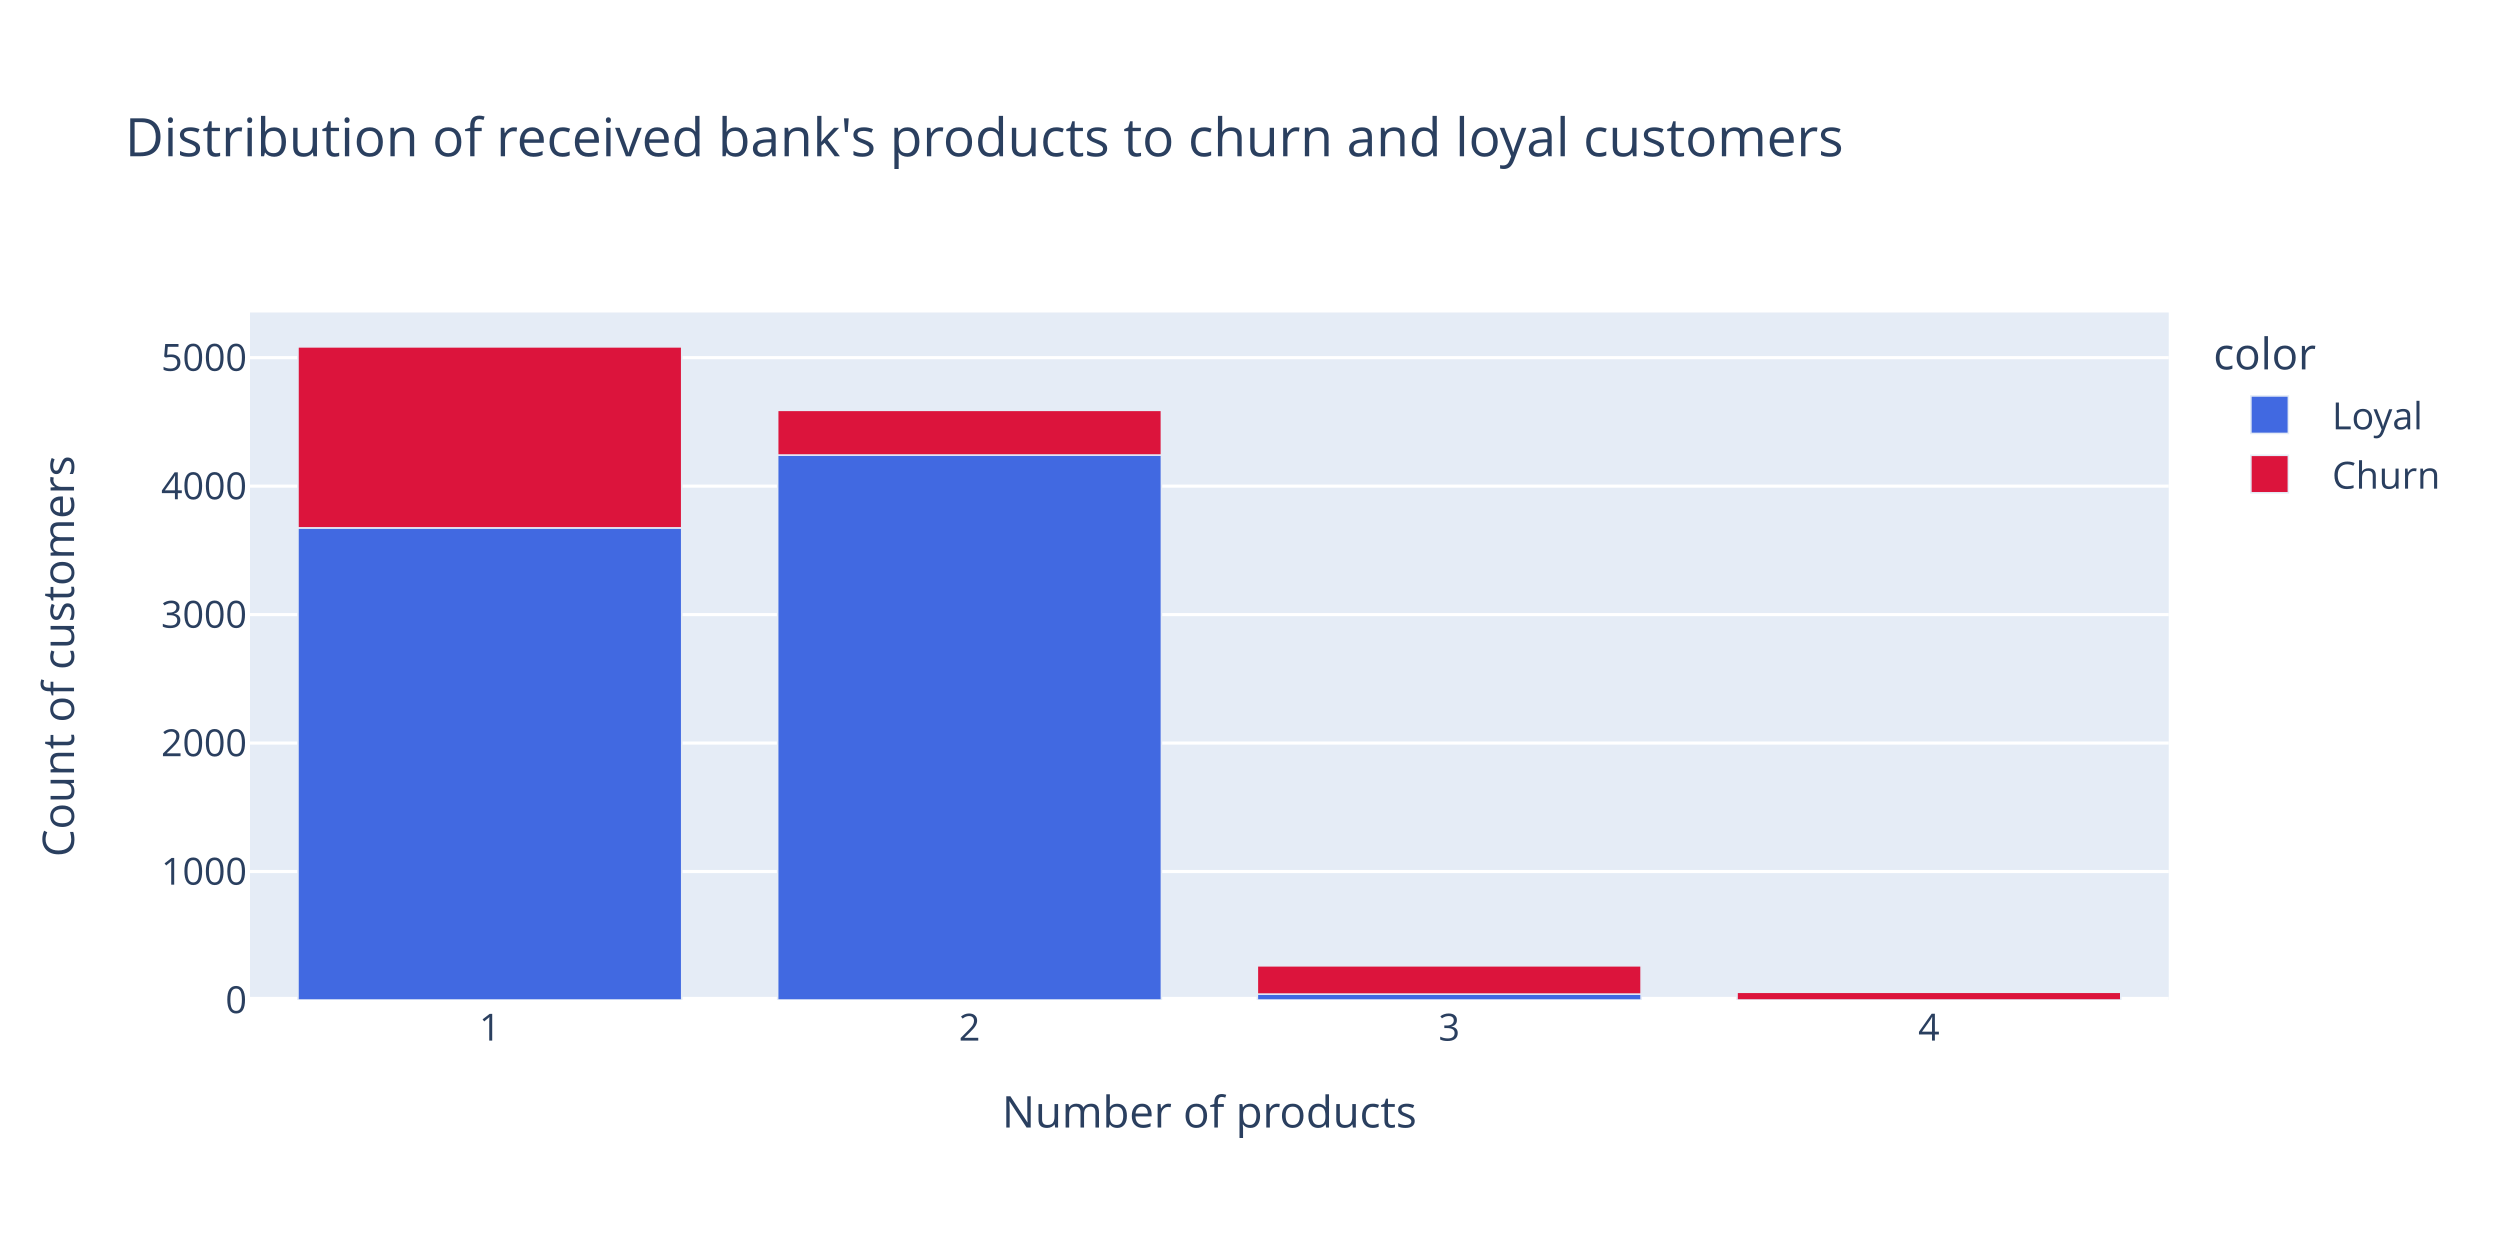
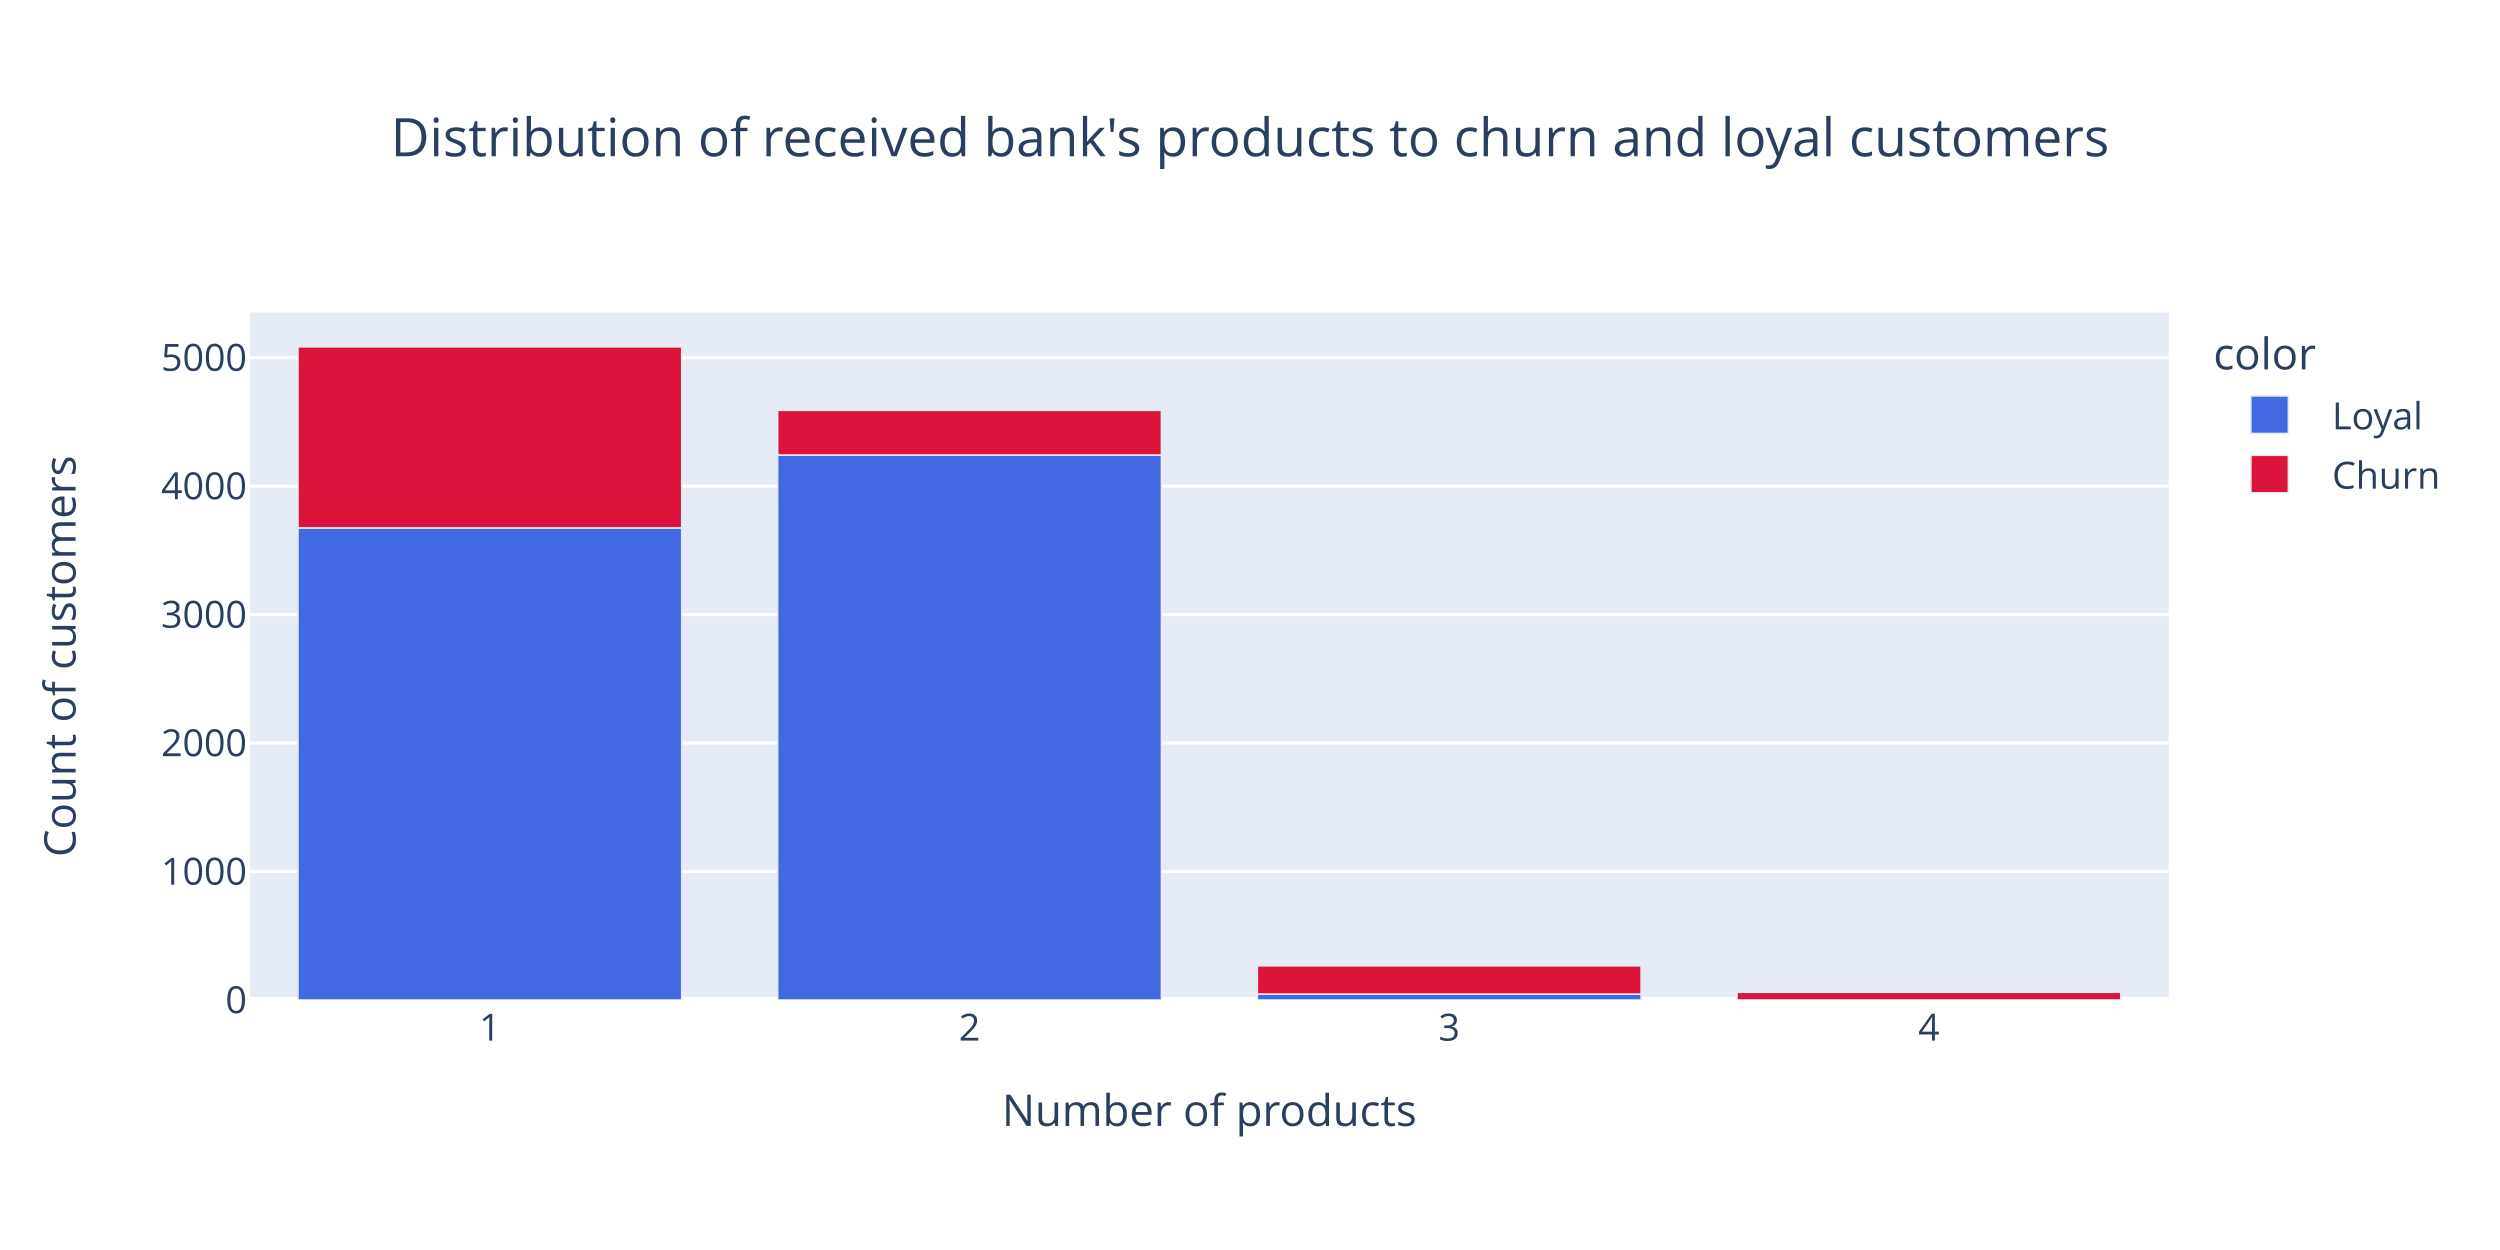
<svg xmlns="http://www.w3.org/2000/svg" class="main-svg" width="800" height="400" style="" viewBox="0 0 800 400">
  <rect x="0" y="0" width="800" height="400" style="fill: rgb(255, 255, 255); fill-opacity: 1;" />
-   <defs id="defs-ff6bd5">
+   <defs id="defs-2f99af">
    <g class="clips">
-       <clipPath id="clipff6bd5xyplot" class="plotclip">
+       <clipPath id="clip2f99afxyplot" class="plotclip">
        <rect width="614" height="220" />
      </clipPath>
-       <clipPath class="axesclip" id="clipff6bd5x">
+       <clipPath class="axesclip" id="clip2f99afx">
        <rect x="80" y="0" width="614" height="400" />
      </clipPath>
-       <clipPath class="axesclip" id="clipff6bd5y">
+       <clipPath class="axesclip" id="clip2f99afy">
        <rect x="0" y="100" width="800" height="220" />
      </clipPath>
-       <clipPath class="axesclip" id="clipff6bd5xy">
+       <clipPath class="axesclip" id="clip2f99afxy">
        <rect x="80" y="100" width="614" height="220" />
      </clipPath>
    </g>
    <g class="gradients" />
    <g class="patterns" />
  </defs>
  <g class="bglayer">
    <rect class="bg" x="80" y="100" width="614" height="220" style="fill: rgb(229, 236, 246); fill-opacity: 1; stroke-width: 0;" />
  </g>
  <g class="layer-below">
    <g class="imagelayer" />
    <g class="shapelayer" />
  </g>
  <g class="cartesianlayer">
    <g class="subplot xy">
      <g class="layer-subplot">
        <g class="shapelayer" />
        <g class="imagelayer" />
      </g>
      <g class="minor-gridlayer">
        <g class="x" />
        <g class="y" />
      </g>
      <g class="gridlayer">
        <g class="x" />
        <g class="y">
          <path class="ygrid crisp" transform="translate(0,278.89)" d="M80,0h614" style="stroke: rgb(255, 255, 255); stroke-opacity: 1; stroke-width: 1px;" />
          <path class="ygrid crisp" transform="translate(0,237.78)" d="M80,0h614" style="stroke: rgb(255, 255, 255); stroke-opacity: 1; stroke-width: 1px;" />
          <path class="ygrid crisp" transform="translate(0,196.67)" d="M80,0h614" style="stroke: rgb(255, 255, 255); stroke-opacity: 1; stroke-width: 1px;" />
          <path class="ygrid crisp" transform="translate(0,155.56)" d="M80,0h614" style="stroke: rgb(255, 255, 255); stroke-opacity: 1; stroke-width: 1px;" />
          <path class="ygrid crisp" transform="translate(0,114.45)" d="M80,0h614" style="stroke: rgb(255, 255, 255); stroke-opacity: 1; stroke-width: 1px;" />
        </g>
      </g>
      <g class="zerolinelayer">
        <path class="yzl zl crisp" transform="translate(0,320)" d="M80,0h614" style="stroke: rgb(255, 255, 255); stroke-opacity: 1; stroke-width: 2px;" />
      </g>
      <path class="xlines-below" />
      <path class="ylines-below" />
      <g class="overlines-below" />
      <g class="xaxislayer-below" />
      <g class="yaxislayer-below" />
      <g class="overaxes-below" />
-       <g class="plot" transform="translate(80,100)" clip-path="url(#clipff6bd5xyplot)">
+       <g class="plot" transform="translate(80,100)" clip-path="url(#clip2f99afxyplot)">
        <g class="barlayer mlayer">
          <g class="trace bars" style="opacity: 1;">
            <g class="points">
              <g class="point">
                <path d="M15.35,220V68.92H138.15V220Z" style="vector-effect: non-scaling-stroke; opacity: 1; stroke-width: 0.5px; fill: rgb(65, 105, 225); fill-opacity: 1; stroke: rgb(229, 236, 246); stroke-opacity: 1;" />
              </g>
              <g class="point">
                <path d="M168.85,220V45.61H291.65V220Z" style="vector-effect: non-scaling-stroke; opacity: 1; stroke-width: 0.5px; fill: rgb(65, 105, 225); fill-opacity: 1; stroke: rgb(229, 236, 246); stroke-opacity: 1;" />
              </g>
              <g class="point">
                <path d="M322.35,220V218.11H445.15V220Z" style="vector-effect: non-scaling-stroke; opacity: 1; stroke-width: 0.5px; fill: rgb(65, 105, 225); fill-opacity: 1; stroke: rgb(229, 236, 246); stroke-opacity: 1;" />
              </g>
            </g>
          </g>
          <g class="trace bars" style="opacity: 1;">
            <g class="points">
              <g class="point">
                <path d="M15.35,68.92V11H138.15V68.92Z" style="vector-effect: non-scaling-stroke; opacity: 1; stroke-width: 0.5px; fill: rgb(220, 20, 60); fill-opacity: 1; stroke: rgb(229, 236, 246); stroke-opacity: 1;" />
              </g>
              <g class="point">
                <path d="M168.85,45.61V31.31H291.65V45.61Z" style="vector-effect: non-scaling-stroke; opacity: 1; stroke-width: 0.5px; fill: rgb(220, 20, 60); fill-opacity: 1; stroke: rgb(229, 236, 246); stroke-opacity: 1;" />
              </g>
              <g class="point">
                <path d="M322.35,218.11V209.06H445.15V218.11Z" style="vector-effect: non-scaling-stroke; opacity: 1; stroke-width: 0.5px; fill: rgb(220, 20, 60); fill-opacity: 1; stroke: rgb(229, 236, 246); stroke-opacity: 1;" />
              </g>
              <g class="point">
                <path d="M475.85,220V217.53H598.65V220Z" style="vector-effect: non-scaling-stroke; opacity: 1; stroke-width: 0.5px; fill: rgb(220, 20, 60); fill-opacity: 1; stroke: rgb(229, 236, 246); stroke-opacity: 1;" />
              </g>
            </g>
          </g>
        </g>
      </g>
      <g class="overplot" />
      <path class="xlines-above crisp" d="M0,0" style="fill: none;" />
      <path class="ylines-above crisp" d="M0,0" style="fill: none;" />
      <g class="overlines-above" />
      <g class="xaxislayer-above">
        <g class="xtick">
          <text text-anchor="middle" x="0" y="333" transform="translate(156.75,0)" style="font-family: 'Open Sans', verdana, arial, sans-serif; font-size: 12px; fill: rgb(42, 63, 95); fill-opacity: 1; white-space: pre; opacity: 1;">1</text>
        </g>
        <g class="xtick">
          <text text-anchor="middle" x="0" y="333" style="font-family: 'Open Sans', verdana, arial, sans-serif; font-size: 12px; fill: rgb(42, 63, 95); fill-opacity: 1; white-space: pre; opacity: 1;" transform="translate(310.25,0)">2</text>
        </g>
        <g class="xtick">
          <text text-anchor="middle" x="0" y="333" style="font-family: 'Open Sans', verdana, arial, sans-serif; font-size: 12px; fill: rgb(42, 63, 95); fill-opacity: 1; white-space: pre; opacity: 1;" transform="translate(463.75,0)">3</text>
        </g>
        <g class="xtick">
          <text text-anchor="middle" x="0" y="333" style="font-family: 'Open Sans', verdana, arial, sans-serif; font-size: 12px; fill: rgb(42, 63, 95); fill-opacity: 1; white-space: pre; opacity: 1;" transform="translate(617.25,0)">4</text>
        </g>
      </g>
      <g class="yaxislayer-above">
        <g class="ytick">
          <text text-anchor="end" x="79" y="4.2" transform="translate(0,320)" style="font-family: 'Open Sans', verdana, arial, sans-serif; font-size: 12px; fill: rgb(42, 63, 95); fill-opacity: 1; white-space: pre; opacity: 1;">0</text>
        </g>
        <g class="ytick">
          <text text-anchor="end" x="79" y="4.2" style="font-family: 'Open Sans', verdana, arial, sans-serif; font-size: 12px; fill: rgb(42, 63, 95); fill-opacity: 1; white-space: pre; opacity: 1;" transform="translate(0,278.89)">1000</text>
        </g>
        <g class="ytick">
          <text text-anchor="end" x="79" y="4.2" style="font-family: 'Open Sans', verdana, arial, sans-serif; font-size: 12px; fill: rgb(42, 63, 95); fill-opacity: 1; white-space: pre; opacity: 1;" transform="translate(0,237.78)">2000</text>
        </g>
        <g class="ytick">
          <text text-anchor="end" x="79" y="4.2" style="font-family: 'Open Sans', verdana, arial, sans-serif; font-size: 12px; fill: rgb(42, 63, 95); fill-opacity: 1; white-space: pre; opacity: 1;" transform="translate(0,196.67)">3000</text>
        </g>
        <g class="ytick">
          <text text-anchor="end" x="79" y="4.2" style="font-family: 'Open Sans', verdana, arial, sans-serif; font-size: 12px; fill: rgb(42, 63, 95); fill-opacity: 1; white-space: pre; opacity: 1;" transform="translate(0,155.56)">4000</text>
        </g>
        <g class="ytick">
          <text text-anchor="end" x="79" y="4.2" style="font-family: 'Open Sans', verdana, arial, sans-serif; font-size: 12px; fill: rgb(42, 63, 95); fill-opacity: 1; white-space: pre; opacity: 1;" transform="translate(0,114.45)">5000</text>
        </g>
      </g>
      <g class="overaxes-above" />
    </g>
  </g>
  <g class="polarlayer" />
  <g class="smithlayer" />
  <g class="ternarylayer" />
  <g class="geolayer" />
  <g class="funnelarealayer" />
  <g class="pielayer" />
  <g class="iciclelayer" />
  <g class="treemaplayer" />
  <g class="sunburstlayer" />
  <g class="glimages" />
-   <defs id="topdefs-ff6bd5">
+   <defs id="topdefs-2f99af">
    <g class="clips" />
-     <clipPath id="legendff6bd5">
+     <clipPath id="legend2f99af">
      <rect width="82" height="67" x="0" y="0" />
    </clipPath>
  </defs>
  <g class="layer-above">
    <g class="imagelayer" />
    <g class="shapelayer" />
  </g>
  <g class="infolayer">
    <g class="legend" pointer-events="all" transform="translate(706.28,100)">
      <rect class="bg" shape-rendering="crispEdges" width="82" height="67" x="0" y="0" style="stroke: rgb(68, 68, 68); stroke-opacity: 1; fill: rgb(255, 255, 255); fill-opacity: 1; stroke-width: 0px;" />
-       <g class="scrollbox" transform="" clip-path="url(#legendff6bd5)">
+       <g class="scrollbox" transform="" clip-path="url(#legend2f99af)">
        <text class="legendtitletext" text-anchor="start" x="2" y="18.2" style="font-family: 'Open Sans', verdana, arial, sans-serif; font-size: 14px; fill: rgb(42, 63, 95); fill-opacity: 1; white-space: pre;">color</text>
        <g class="groups" transform="">
          <g class="traces" transform="translate(0,32.7)" style="opacity: 1;">
            <text class="legendtext" text-anchor="start" x="40" y="4.68" style="font-family: 'Open Sans', verdana, arial, sans-serif; font-size: 12px; fill: rgb(42, 63, 95); fill-opacity: 1; white-space: pre;">Loyal</text>
            <g class="layers" style="opacity: 1;">
              <g class="legendfill" />
              <g class="legendlines" />
              <g class="legendsymbols">
                <g class="legendpoints">
                  <path class="legendundefined" d="M6,6H-6V-6H6Z" transform="translate(20,0)" style="stroke-width: 0.5px; fill: rgb(65, 105, 225); fill-opacity: 1; stroke: rgb(229, 236, 246); stroke-opacity: 1;" />
                </g>
              </g>
            </g>
            <rect class="legendtoggle" x="0" y="-9.5" width="76.281" height="19" style="fill: rgb(0, 0, 0); fill-opacity: 0;" />
          </g>
        </g>
        <g class="groups" transform="">
          <g class="traces" transform="translate(0,51.7)" style="opacity: 1;">
            <text class="legendtext" text-anchor="start" x="40" y="4.68" style="font-family: 'Open Sans', verdana, arial, sans-serif; font-size: 12px; fill: rgb(42, 63, 95); fill-opacity: 1; white-space: pre;">Churn</text>
            <g class="layers" style="opacity: 1;">
              <g class="legendfill" />
              <g class="legendlines" />
              <g class="legendsymbols">
                <g class="legendpoints">
                  <path class="legendundefined" d="M6,6H-6V-6H6Z" transform="translate(20,0)" style="stroke-width: 0.5px; fill: rgb(220, 20, 60); fill-opacity: 1; stroke: rgb(229, 236, 246); stroke-opacity: 1;" />
                </g>
              </g>
            </g>
            <rect class="legendtoggle" x="0" y="-9.5" width="76.281" height="19" style="fill: rgb(0, 0, 0); fill-opacity: 0;" />
          </g>
        </g>
      </g>
      <rect class="scrollbar" rx="20" ry="3" width="0" height="0" x="0" y="0" style="fill: rgb(128, 139, 164); fill-opacity: 1;" />
    </g>
    <g class="g-gtitle">
-       <text class="gtitle" x="40" y="50" text-anchor="start" dy="0em" style="font-family: 'Open Sans', verdana, arial, sans-serif; font-size: 17px; fill: rgb(42, 63, 95); opacity: 1; font-weight: normal; white-space: pre;">Distribution of received bank's products to churn and loyal customers</text>
+       <text class="gtitle" x="400" y="50" text-anchor="middle" dy="0em" style="font-family: 'Open Sans', verdana, arial, sans-serif; font-size: 17px; fill: rgb(42, 63, 95); opacity: 1; font-weight: normal; white-space: pre;">Distribution of received bank's products to churn and loyal customers</text>
    </g>
    <g class="g-xtitle">
-       <text class="xtitle" x="387" y="360.8" text-anchor="middle" style="font-family: 'Open Sans', verdana, arial, sans-serif; font-size: 14px; fill: rgb(42, 63, 95); opacity: 1; font-weight: normal; white-space: pre;">Number of products</text>
+       <text class="xtitle" x="387" y="360.3" text-anchor="middle" style="font-family: 'Open Sans', verdana, arial, sans-serif; font-size: 14px; fill: rgb(42, 63, 95); opacity: 1; font-weight: normal; white-space: pre;">Number of products</text>
    </g>
    <g class="g-ytitle">
-       <text class="ytitle" transform="rotate(-90,23.68438,210)" x="23.684" y="210" text-anchor="middle" style="font-family: 'Open Sans', verdana, arial, sans-serif; font-size: 14px; fill: rgb(42, 63, 95); opacity: 1; font-weight: normal; white-space: pre;">Count of customers</text>
+       <text class="ytitle" transform="rotate(-90,24.18438,210)" x="24.184" y="210" text-anchor="middle" style="font-family: 'Open Sans', verdana, arial, sans-serif; font-size: 14px; fill: rgb(42, 63, 95); opacity: 1; font-weight: normal; white-space: pre;">Count of customers</text>
    </g>
  </g>
</svg>
